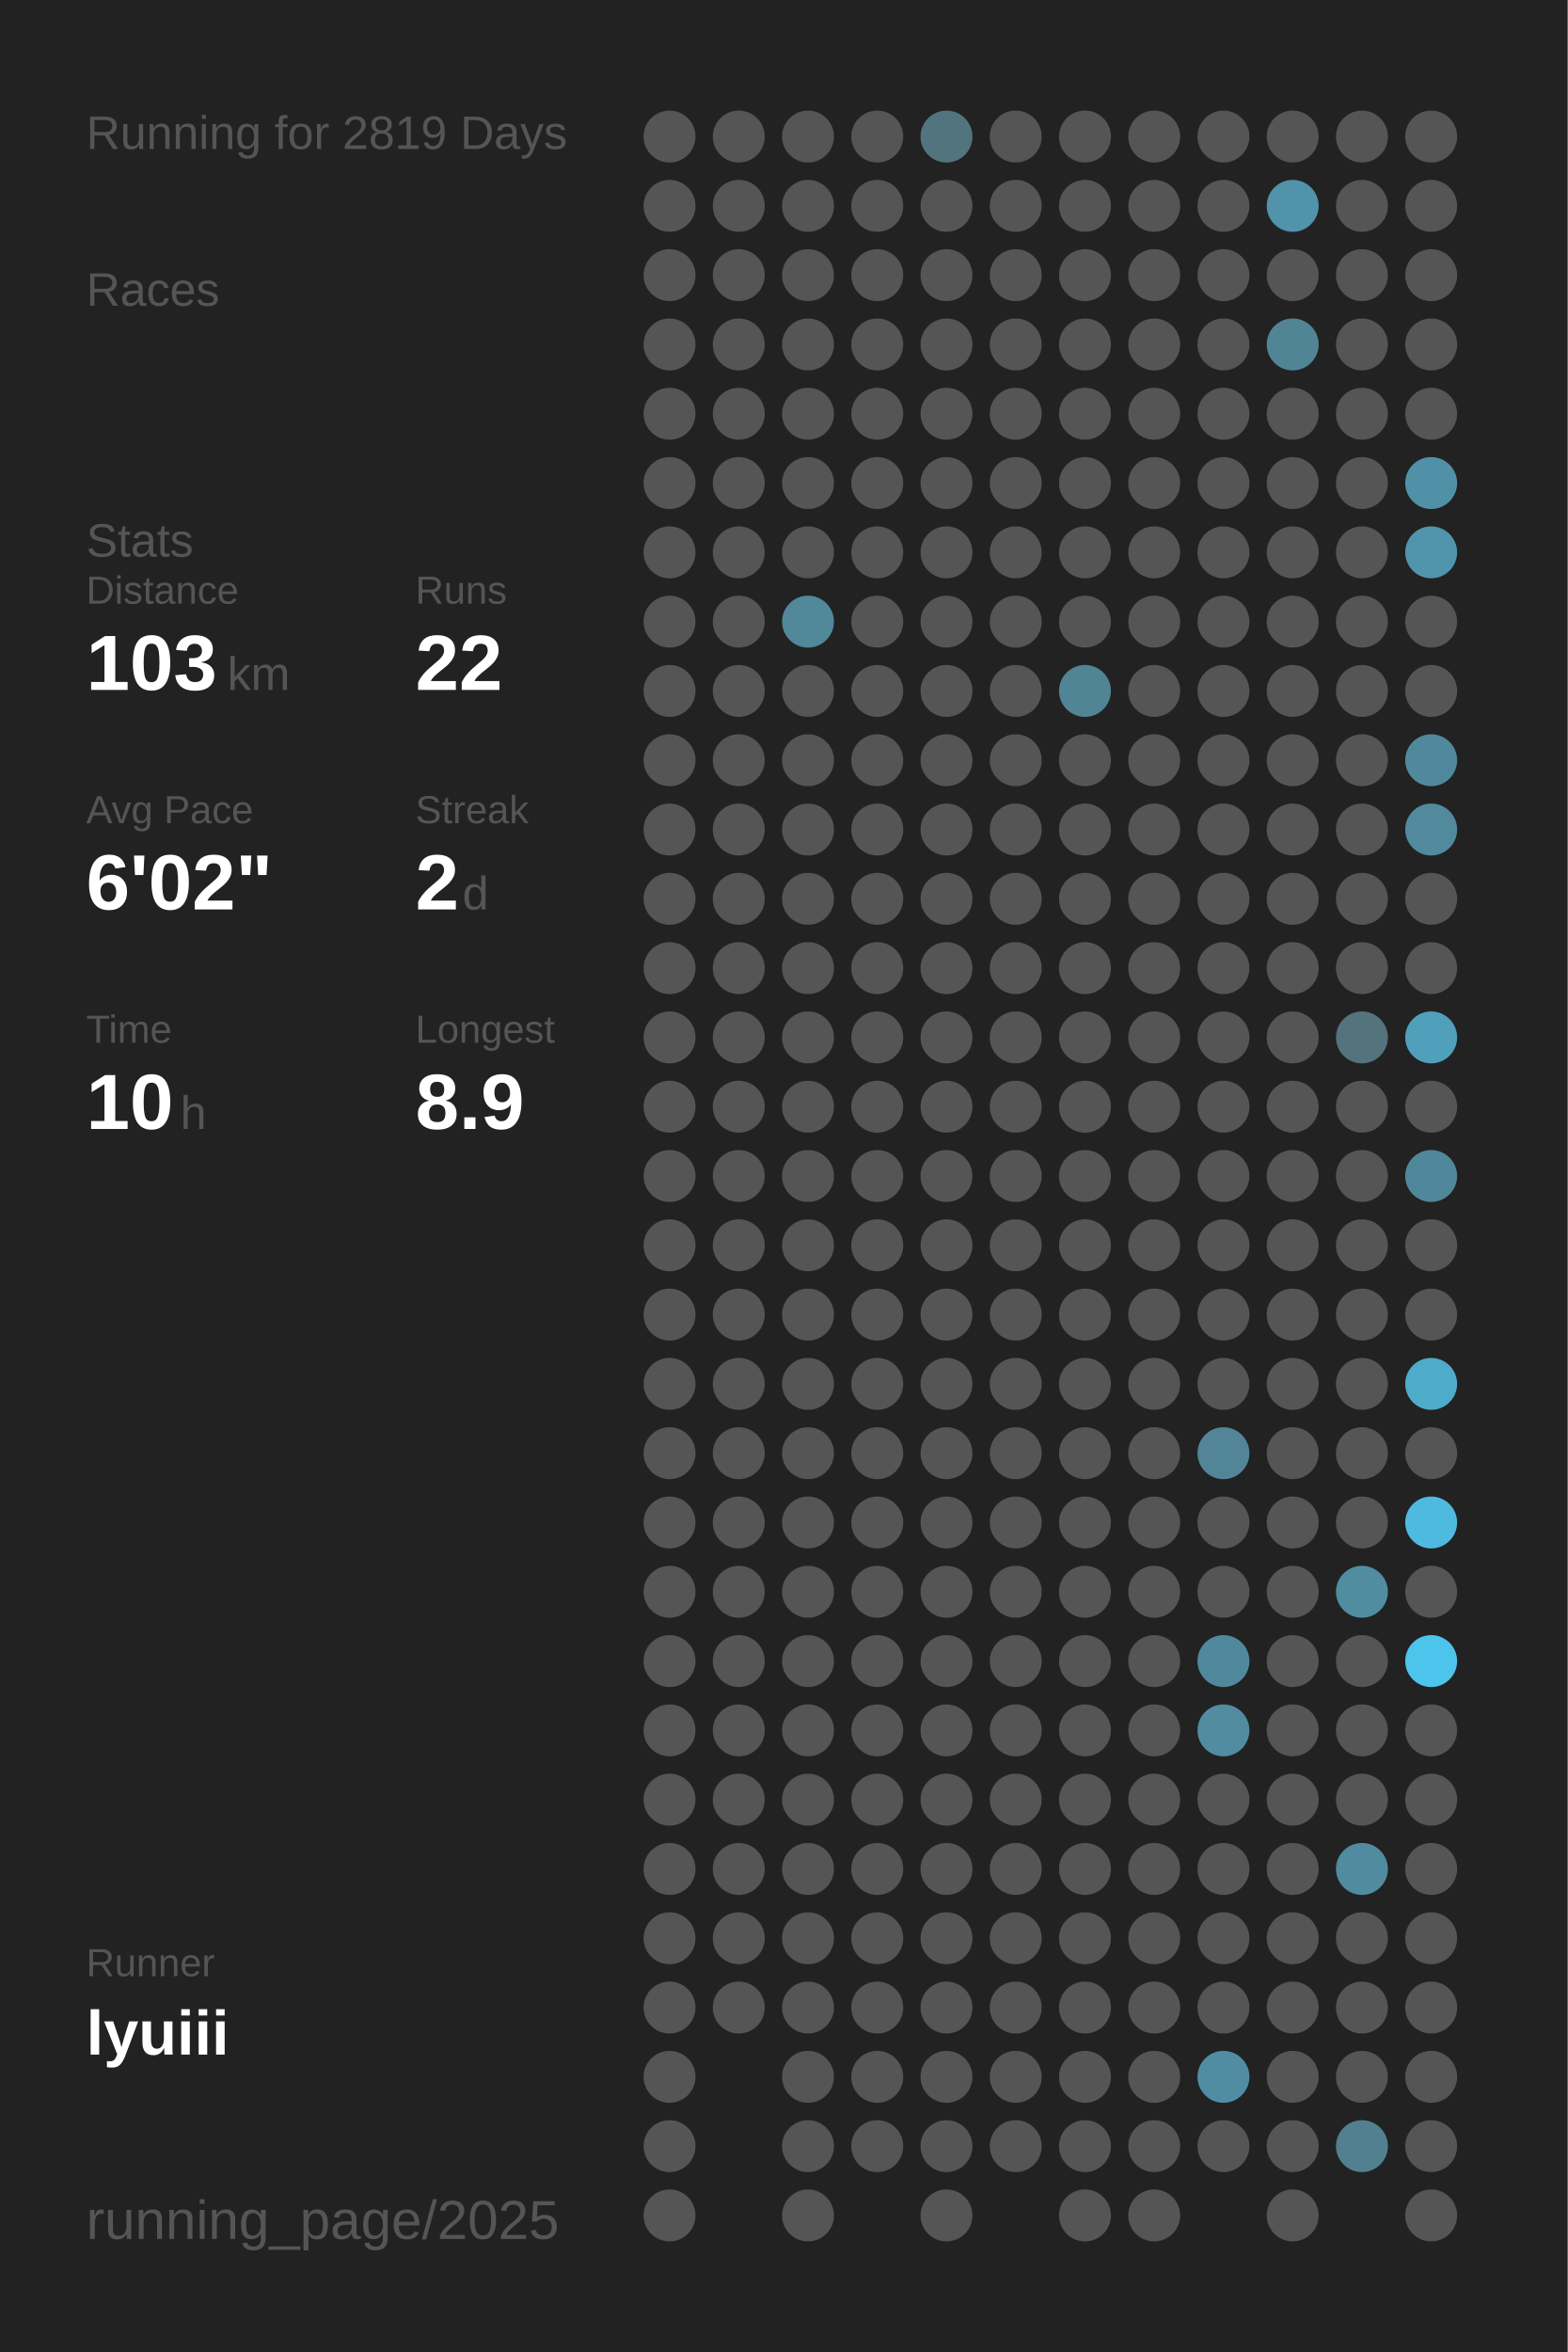
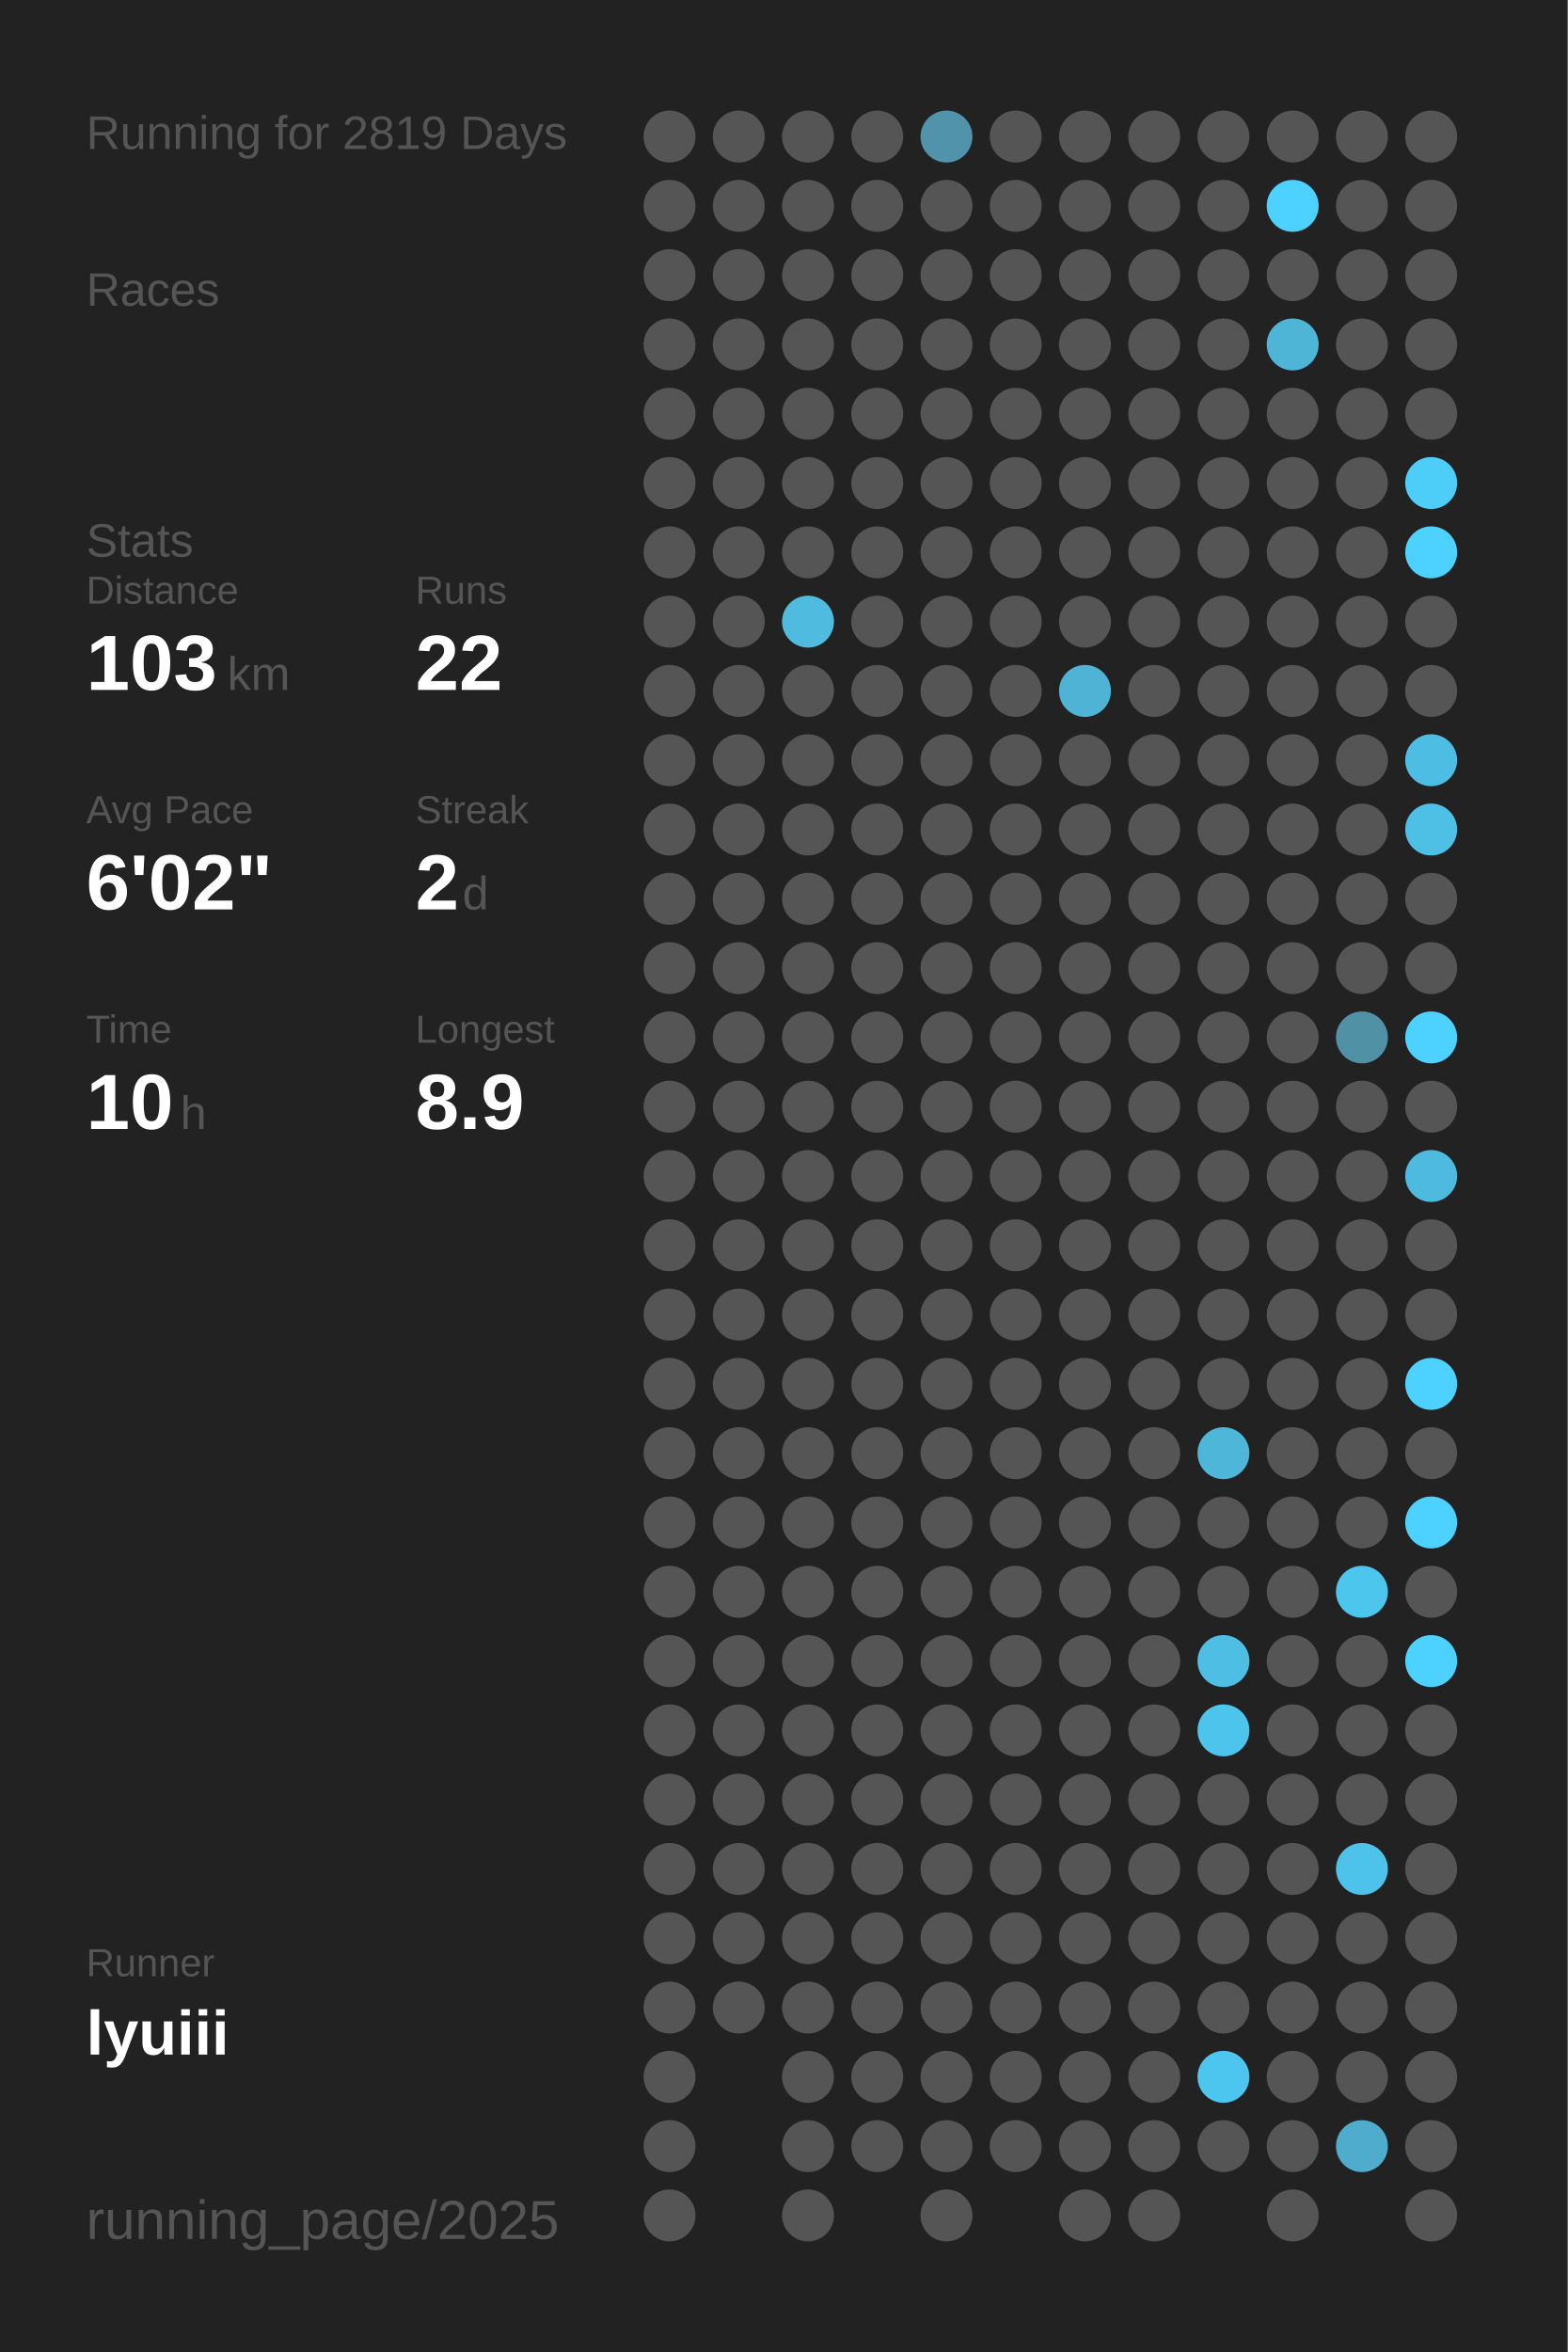
<svg xmlns="http://www.w3.org/2000/svg" baseProfile="full" height="300mm" version="1.1" viewBox="0,0,200,300" width="200mm">
  <defs />
  <rect fill="#222222" height="300" width="200" x="0" y="0" />
  <text fill="#555555" style="font-size:6px; font-family:Arial;" x="11" y="19">Running for 2819 Days</text>
  <text fill="#555555" style="font-size:6px; font-family:Arial;" x="11" y="39">Races</text>
  <text fill="#555555" style="font-size:6px; font-family:Arial;" x="11" y="71">Stats</text>
  <text fill="#555555" style="font-size:5px; font-family:Arial;" x="11" y="77">Distance</text>
  <text fill="#FFFFFF" style="font-size:10px; font-family:Arial; font-weight:bold;" x="11" y="88">103</text>
  <text fill="#555555" style="font-size:6px; font-family:Arial;" x="29" y="88">km</text>
  <text fill="#555555" style="font-size:5px; font-family:Arial;" x="53" y="77">Runs</text>
  <text fill="#FFFFFF" style="font-size:10px; font-family:Arial; font-weight:bold;" x="53" y="88">22</text>
  <text fill="#555555" style="font-size:5px; font-family:Arial;" x="11" y="105">Avg Pace</text>
  <text fill="#FFFFFF" style="font-size:10px; font-family:Arial; font-weight:bold;" x="11" y="116">6'02"</text>
  <text fill="#555555" style="font-size:5px; font-family:Arial;" x="53" y="105">Streak</text>
  <text fill="#FFFFFF" style="font-size:10px; font-family:Arial; font-weight:bold;" x="53" y="116">2</text>
  <text fill="#555555" style="font-size:6px; font-family:Arial;" x="59" y="116">d</text>
  <text fill="#555555" style="font-size:5px; font-family:Arial;" x="11" y="133">Time</text>
  <text fill="#FFFFFF" style="font-size:10px; font-family:Arial; font-weight:bold;" x="11" y="144">10</text>
  <text fill="#555555" style="font-size:6px; font-family:Arial;" x="23" y="144">h</text>
  <text fill="#555555" style="font-size:5px; font-family:Arial;" x="53" y="133">Longest</text>
  <text fill="#FFFFFF" style="font-size:10px; font-family:Arial; font-weight:bold;" x="53" y="144">8.9</text>
  <text fill="#555555" style="font-size:5px; font-family:Arial;" x="11" y="252.065">Runner</text>
  <text fill="#FFFFFF" style="font-size:8px; font-family:Arial; font-weight:bold;" x="11" y="262.065">lyuiii</text>
  <text fill="#555555" style="font-size:7px; font-family:Arial;" x="11" y="285.581">running_page/2025</text>
  <circle cx="85.417" cy="17.419" fill="#555555" r="3.312" />
  <circle cx="85.417" cy="26.258" fill="#555555" r="3.312" />
  <circle cx="85.417" cy="35.097" fill="#555555" r="3.312" />
  <circle cx="85.417" cy="43.935" fill="#555555" r="3.312" />
  <circle cx="85.417" cy="52.774" fill="#555555" r="3.312" />
  <circle cx="85.417" cy="61.613" fill="#555555" r="3.312" />
  <circle cx="85.417" cy="70.452" fill="#555555" r="3.312" />
  <circle cx="85.417" cy="79.29" fill="#555555" r="3.312" />
  <circle cx="85.417" cy="88.129" fill="#555555" r="3.312" />
  <circle cx="85.417" cy="96.968" fill="#555555" r="3.312" />
  <circle cx="85.417" cy="105.806" fill="#555555" r="3.312" />
  <circle cx="85.417" cy="114.645" fill="#555555" r="3.312" />
  <circle cx="85.417" cy="123.484" fill="#555555" r="3.312" />
  <circle cx="85.417" cy="132.323" fill="#555555" r="3.312" />
  <circle cx="85.417" cy="141.161" fill="#555555" r="3.312" />
  <circle cx="85.417" cy="150" fill="#555555" r="3.312" />
  <circle cx="85.417" cy="158.839" fill="#555555" r="3.312" />
  <circle cx="85.417" cy="167.677" fill="#555555" r="3.312" />
  <circle cx="85.417" cy="176.516" fill="#555555" r="3.312" />
  <circle cx="85.417" cy="185.355" fill="#555555" r="3.312" />
  <circle cx="85.417" cy="194.194" fill="#555555" r="3.312" />
  <circle cx="85.417" cy="203.032" fill="#555555" r="3.312" />
  <circle cx="85.417" cy="211.871" fill="#555555" r="3.312" />
  <circle cx="85.417" cy="220.71" fill="#555555" r="3.312" />
  <circle cx="85.417" cy="229.548" fill="#555555" r="3.312" />
  <circle cx="85.417" cy="238.387" fill="#555555" r="3.312" />
  <circle cx="85.417" cy="247.226" fill="#555555" r="3.312" />
  <circle cx="85.417" cy="256.065" fill="#555555" r="3.312" />
  <circle cx="85.417" cy="264.903" fill="#555555" r="3.312" />
  <circle cx="85.417" cy="273.742" fill="#555555" r="3.312" />
  <circle cx="85.417" cy="282.581" fill="#555555" r="3.312" />
  <circle cx="94.25" cy="17.419" fill="#555555" r="3.312" />
  <circle cx="94.25" cy="26.258" fill="#555555" r="3.312" />
  <circle cx="94.25" cy="35.097" fill="#555555" r="3.312" />
  <circle cx="94.25" cy="43.935" fill="#555555" r="3.312" />
  <circle cx="94.25" cy="52.774" fill="#555555" r="3.312" />
  <circle cx="94.25" cy="61.613" fill="#555555" r="3.312" />
  <circle cx="94.25" cy="70.452" fill="#555555" r="3.312" />
  <circle cx="94.25" cy="79.29" fill="#555555" r="3.312" />
  <circle cx="94.25" cy="88.129" fill="#555555" r="3.312" />
  <circle cx="94.25" cy="96.968" fill="#555555" r="3.312" />
  <circle cx="94.25" cy="105.806" fill="#555555" r="3.312" />
  <circle cx="94.25" cy="114.645" fill="#555555" r="3.312" />
  <circle cx="94.25" cy="123.484" fill="#555555" r="3.312" />
  <circle cx="94.25" cy="132.323" fill="#555555" r="3.312" />
  <circle cx="94.25" cy="141.161" fill="#555555" r="3.312" />
  <circle cx="94.25" cy="150" fill="#555555" r="3.312" />
  <circle cx="94.25" cy="158.839" fill="#555555" r="3.312" />
  <circle cx="94.25" cy="167.677" fill="#555555" r="3.312" />
  <circle cx="94.25" cy="176.516" fill="#555555" r="3.312" />
  <circle cx="94.25" cy="185.355" fill="#555555" r="3.312" />
  <circle cx="94.25" cy="194.194" fill="#555555" r="3.312" />
  <circle cx="94.25" cy="203.032" fill="#555555" r="3.312" />
  <circle cx="94.25" cy="211.871" fill="#555555" r="3.312" />
  <circle cx="94.25" cy="220.71" fill="#555555" r="3.312" />
  <circle cx="94.25" cy="229.548" fill="#555555" r="3.312" />
  <circle cx="94.25" cy="238.387" fill="#555555" r="3.312" />
  <circle cx="94.25" cy="247.226" fill="#555555" r="3.312" />
  <circle cx="94.25" cy="256.065" fill="#555555" r="3.312" />
  <circle cx="103.083" cy="17.419" fill="#555555" r="3.312" />
  <circle cx="103.083" cy="26.258" fill="#555555" r="3.312" />
  <circle cx="103.083" cy="35.097" fill="#555555" r="3.312" />
  <circle cx="103.083" cy="43.935" fill="#555555" r="3.312" />
  <circle cx="103.083" cy="52.774" fill="#555555" r="3.312" />
  <circle cx="103.083" cy="61.613" fill="#555555" r="3.312" />
  <circle cx="103.083" cy="70.452" fill="#555555" r="3.312" />
-   <circle cx="103.083" cy="79.29" fill="#51889a" r="3.312" />
+   <circle cx="103.083" cy="79.29" fill="#4ebbdf" r="3.312" />
  <circle cx="103.083" cy="88.129" fill="#555555" r="3.312" />
  <circle cx="103.083" cy="96.968" fill="#555555" r="3.312" />
  <circle cx="103.083" cy="105.806" fill="#555555" r="3.312" />
  <circle cx="103.083" cy="114.645" fill="#555555" r="3.312" />
  <circle cx="103.083" cy="123.484" fill="#555555" r="3.312" />
  <circle cx="103.083" cy="132.323" fill="#555555" r="3.312" />
  <circle cx="103.083" cy="141.161" fill="#555555" r="3.312" />
  <circle cx="103.083" cy="150" fill="#555555" r="3.312" />
  <circle cx="103.083" cy="158.839" fill="#555555" r="3.312" />
  <circle cx="103.083" cy="167.677" fill="#555555" r="3.312" />
  <circle cx="103.083" cy="176.516" fill="#555555" r="3.312" />
  <circle cx="103.083" cy="185.355" fill="#555555" r="3.312" />
  <circle cx="103.083" cy="194.194" fill="#555555" r="3.312" />
  <circle cx="103.083" cy="203.032" fill="#555555" r="3.312" />
  <circle cx="103.083" cy="211.871" fill="#555555" r="3.312" />
  <circle cx="103.083" cy="220.71" fill="#555555" r="3.312" />
  <circle cx="103.083" cy="229.548" fill="#555555" r="3.312" />
  <circle cx="103.083" cy="238.387" fill="#555555" r="3.312" />
  <circle cx="103.083" cy="247.226" fill="#555555" r="3.312" />
  <circle cx="103.083" cy="256.065" fill="#555555" r="3.312" />
  <circle cx="103.083" cy="264.903" fill="#555555" r="3.312" />
  <circle cx="103.083" cy="273.742" fill="#555555" r="3.312" />
  <circle cx="103.083" cy="282.581" fill="#555555" r="3.312" />
  <circle cx="111.917" cy="17.419" fill="#555555" r="3.312" />
  <circle cx="111.917" cy="26.258" fill="#555555" r="3.312" />
  <circle cx="111.917" cy="35.097" fill="#555555" r="3.312" />
  <circle cx="111.917" cy="43.935" fill="#555555" r="3.312" />
  <circle cx="111.917" cy="52.774" fill="#555555" r="3.312" />
  <circle cx="111.917" cy="61.613" fill="#555555" r="3.312" />
  <circle cx="111.917" cy="70.452" fill="#555555" r="3.312" />
  <circle cx="111.917" cy="79.29" fill="#555555" r="3.312" />
  <circle cx="111.917" cy="88.129" fill="#555555" r="3.312" />
  <circle cx="111.917" cy="96.968" fill="#555555" r="3.312" />
  <circle cx="111.917" cy="105.806" fill="#555555" r="3.312" />
  <circle cx="111.917" cy="114.645" fill="#555555" r="3.312" />
  <circle cx="111.917" cy="123.484" fill="#555555" r="3.312" />
  <circle cx="111.917" cy="132.323" fill="#555555" r="3.312" />
  <circle cx="111.917" cy="141.161" fill="#555555" r="3.312" />
  <circle cx="111.917" cy="150" fill="#555555" r="3.312" />
  <circle cx="111.917" cy="158.839" fill="#555555" r="3.312" />
  <circle cx="111.917" cy="167.677" fill="#555555" r="3.312" />
  <circle cx="111.917" cy="176.516" fill="#555555" r="3.312" />
  <circle cx="111.917" cy="185.355" fill="#555555" r="3.312" />
  <circle cx="111.917" cy="194.194" fill="#555555" r="3.312" />
  <circle cx="111.917" cy="203.032" fill="#555555" r="3.312" />
  <circle cx="111.917" cy="211.871" fill="#555555" r="3.312" />
  <circle cx="111.917" cy="220.71" fill="#555555" r="3.312" />
  <circle cx="111.917" cy="229.548" fill="#555555" r="3.312" />
  <circle cx="111.917" cy="238.387" fill="#555555" r="3.312" />
  <circle cx="111.917" cy="247.226" fill="#555555" r="3.312" />
  <circle cx="111.917" cy="256.065" fill="#555555" r="3.312" />
  <circle cx="111.917" cy="264.903" fill="#555555" r="3.312" />
  <circle cx="111.917" cy="273.742" fill="#555555" r="3.312" />
-   <circle cx="120.75" cy="17.419" fill="#52747f" r="3.312" />
+   <circle cx="120.75" cy="17.419" fill="#5093aa" r="3.312" />
  <circle cx="120.75" cy="26.258" fill="#555555" r="3.312" />
  <circle cx="120.75" cy="35.097" fill="#555555" r="3.312" />
  <circle cx="120.75" cy="43.935" fill="#555555" r="3.312" />
  <circle cx="120.75" cy="52.774" fill="#555555" r="3.312" />
  <circle cx="120.75" cy="61.613" fill="#555555" r="3.312" />
  <circle cx="120.75" cy="70.452" fill="#555555" r="3.312" />
  <circle cx="120.75" cy="79.29" fill="#555555" r="3.312" />
  <circle cx="120.75" cy="88.129" fill="#555555" r="3.312" />
  <circle cx="120.75" cy="96.968" fill="#555555" r="3.312" />
  <circle cx="120.75" cy="105.806" fill="#555555" r="3.312" />
  <circle cx="120.75" cy="114.645" fill="#555555" r="3.312" />
  <circle cx="120.75" cy="123.484" fill="#555555" r="3.312" />
  <circle cx="120.75" cy="132.323" fill="#555555" r="3.312" />
  <circle cx="120.75" cy="141.161" fill="#555555" r="3.312" />
  <circle cx="120.75" cy="150" fill="#555555" r="3.312" />
  <circle cx="120.75" cy="158.839" fill="#555555" r="3.312" />
  <circle cx="120.75" cy="167.677" fill="#555555" r="3.312" />
  <circle cx="120.75" cy="176.516" fill="#555555" r="3.312" />
  <circle cx="120.75" cy="185.355" fill="#555555" r="3.312" />
  <circle cx="120.75" cy="194.194" fill="#555555" r="3.312" />
  <circle cx="120.75" cy="203.032" fill="#555555" r="3.312" />
  <circle cx="120.75" cy="211.871" fill="#555555" r="3.312" />
  <circle cx="120.75" cy="220.71" fill="#555555" r="3.312" />
  <circle cx="120.75" cy="229.548" fill="#555555" r="3.312" />
  <circle cx="120.75" cy="238.387" fill="#555555" r="3.312" />
  <circle cx="120.75" cy="247.226" fill="#555555" r="3.312" />
  <circle cx="120.75" cy="256.065" fill="#555555" r="3.312" />
  <circle cx="120.75" cy="264.903" fill="#555555" r="3.312" />
  <circle cx="120.75" cy="273.742" fill="#555555" r="3.312" />
  <circle cx="120.75" cy="282.581" fill="#555555" r="3.312" />
  <circle cx="129.583" cy="17.419" fill="#555555" r="3.312" />
  <circle cx="129.583" cy="26.258" fill="#555555" r="3.312" />
  <circle cx="129.583" cy="35.097" fill="#555555" r="3.312" />
  <circle cx="129.583" cy="43.935" fill="#555555" r="3.312" />
  <circle cx="129.583" cy="52.774" fill="#555555" r="3.312" />
  <circle cx="129.583" cy="61.613" fill="#555555" r="3.312" />
  <circle cx="129.583" cy="70.452" fill="#555555" r="3.312" />
  <circle cx="129.583" cy="79.29" fill="#555555" r="3.312" />
  <circle cx="129.583" cy="88.129" fill="#555555" r="3.312" />
  <circle cx="129.583" cy="96.968" fill="#555555" r="3.312" />
  <circle cx="129.583" cy="105.806" fill="#555555" r="3.312" />
  <circle cx="129.583" cy="114.645" fill="#555555" r="3.312" />
  <circle cx="129.583" cy="123.484" fill="#555555" r="3.312" />
  <circle cx="129.583" cy="132.323" fill="#555555" r="3.312" />
  <circle cx="129.583" cy="141.161" fill="#555555" r="3.312" />
  <circle cx="129.583" cy="150" fill="#555555" r="3.312" />
  <circle cx="129.583" cy="158.839" fill="#555555" r="3.312" />
  <circle cx="129.583" cy="167.677" fill="#555555" r="3.312" />
  <circle cx="129.583" cy="176.516" fill="#555555" r="3.312" />
  <circle cx="129.583" cy="185.355" fill="#555555" r="3.312" />
  <circle cx="129.583" cy="194.194" fill="#555555" r="3.312" />
  <circle cx="129.583" cy="203.032" fill="#555555" r="3.312" />
  <circle cx="129.583" cy="211.871" fill="#555555" r="3.312" />
  <circle cx="129.583" cy="220.71" fill="#555555" r="3.312" />
  <circle cx="129.583" cy="229.548" fill="#555555" r="3.312" />
  <circle cx="129.583" cy="238.387" fill="#555555" r="3.312" />
  <circle cx="129.583" cy="247.226" fill="#555555" r="3.312" />
  <circle cx="129.583" cy="256.065" fill="#555555" r="3.312" />
  <circle cx="129.583" cy="264.903" fill="#555555" r="3.312" />
  <circle cx="129.583" cy="273.742" fill="#555555" r="3.312" />
  <circle cx="138.417" cy="17.419" fill="#555555" r="3.312" />
  <circle cx="138.417" cy="26.258" fill="#555555" r="3.312" />
  <circle cx="138.417" cy="35.097" fill="#555555" r="3.312" />
  <circle cx="138.417" cy="43.935" fill="#555555" r="3.312" />
  <circle cx="138.417" cy="52.774" fill="#555555" r="3.312" />
  <circle cx="138.417" cy="61.613" fill="#555555" r="3.312" />
  <circle cx="138.417" cy="70.452" fill="#555555" r="3.312" />
  <circle cx="138.417" cy="79.29" fill="#555555" r="3.312" />
-   <circle cx="138.417" cy="88.129" fill="#518494" r="3.312" />
+   <circle cx="138.417" cy="88.129" fill="#4eb3d4" r="3.312" />
  <circle cx="138.417" cy="96.968" fill="#555555" r="3.312" />
  <circle cx="138.417" cy="105.806" fill="#555555" r="3.312" />
  <circle cx="138.417" cy="114.645" fill="#555555" r="3.312" />
  <circle cx="138.417" cy="123.484" fill="#555555" r="3.312" />
  <circle cx="138.417" cy="132.323" fill="#555555" r="3.312" />
  <circle cx="138.417" cy="141.161" fill="#555555" r="3.312" />
  <circle cx="138.417" cy="150" fill="#555555" r="3.312" />
  <circle cx="138.417" cy="158.839" fill="#555555" r="3.312" />
  <circle cx="138.417" cy="167.677" fill="#555555" r="3.312" />
  <circle cx="138.417" cy="176.516" fill="#555555" r="3.312" />
  <circle cx="138.417" cy="185.355" fill="#555555" r="3.312" />
  <circle cx="138.417" cy="194.194" fill="#555555" r="3.312" />
  <circle cx="138.417" cy="203.032" fill="#555555" r="3.312" />
  <circle cx="138.417" cy="211.871" fill="#555555" r="3.312" />
  <circle cx="138.417" cy="220.71" fill="#555555" r="3.312" />
  <circle cx="138.417" cy="229.548" fill="#555555" r="3.312" />
  <circle cx="138.417" cy="238.387" fill="#555555" r="3.312" />
  <circle cx="138.417" cy="247.226" fill="#555555" r="3.312" />
  <circle cx="138.417" cy="256.065" fill="#555555" r="3.312" />
  <circle cx="138.417" cy="264.903" fill="#555555" r="3.312" />
  <circle cx="138.417" cy="273.742" fill="#555555" r="3.312" />
  <circle cx="138.417" cy="282.581" fill="#555555" r="3.312" />
  <circle cx="147.25" cy="17.419" fill="#555555" r="3.312" />
  <circle cx="147.25" cy="26.258" fill="#555555" r="3.312" />
  <circle cx="147.25" cy="35.097" fill="#555555" r="3.312" />
  <circle cx="147.25" cy="43.935" fill="#555555" r="3.312" />
  <circle cx="147.25" cy="52.774" fill="#555555" r="3.312" />
  <circle cx="147.25" cy="61.613" fill="#555555" r="3.312" />
  <circle cx="147.25" cy="70.452" fill="#555555" r="3.312" />
  <circle cx="147.25" cy="79.29" fill="#555555" r="3.312" />
  <circle cx="147.25" cy="88.129" fill="#555555" r="3.312" />
  <circle cx="147.25" cy="96.968" fill="#555555" r="3.312" />
  <circle cx="147.25" cy="105.806" fill="#555555" r="3.312" />
  <circle cx="147.25" cy="114.645" fill="#555555" r="3.312" />
  <circle cx="147.25" cy="123.484" fill="#555555" r="3.312" />
  <circle cx="147.25" cy="132.323" fill="#555555" r="3.312" />
  <circle cx="147.25" cy="141.161" fill="#555555" r="3.312" />
  <circle cx="147.25" cy="150" fill="#555555" r="3.312" />
  <circle cx="147.25" cy="158.839" fill="#555555" r="3.312" />
  <circle cx="147.25" cy="167.677" fill="#555555" r="3.312" />
  <circle cx="147.25" cy="176.516" fill="#555555" r="3.312" />
  <circle cx="147.25" cy="185.355" fill="#555555" r="3.312" />
  <circle cx="147.25" cy="194.194" fill="#555555" r="3.312" />
  <circle cx="147.25" cy="203.032" fill="#555555" r="3.312" />
  <circle cx="147.25" cy="211.871" fill="#555555" r="3.312" />
  <circle cx="147.25" cy="220.71" fill="#555555" r="3.312" />
  <circle cx="147.25" cy="229.548" fill="#555555" r="3.312" />
  <circle cx="147.25" cy="238.387" fill="#555555" r="3.312" />
  <circle cx="147.25" cy="247.226" fill="#555555" r="3.312" />
  <circle cx="147.25" cy="256.065" fill="#555555" r="3.312" />
  <circle cx="147.25" cy="264.903" fill="#555555" r="3.312" />
  <circle cx="147.25" cy="273.742" fill="#555555" r="3.312" />
  <circle cx="147.25" cy="282.581" fill="#555555" r="3.312" />
  <circle cx="156.083" cy="17.419" fill="#555555" r="3.312" />
  <circle cx="156.083" cy="26.258" fill="#555555" r="3.312" />
  <circle cx="156.083" cy="35.097" fill="#555555" r="3.312" />
  <circle cx="156.083" cy="43.935" fill="#555555" r="3.312" />
  <circle cx="156.083" cy="52.774" fill="#555555" r="3.312" />
  <circle cx="156.083" cy="61.613" fill="#555555" r="3.312" />
  <circle cx="156.083" cy="70.452" fill="#555555" r="3.312" />
  <circle cx="156.083" cy="79.29" fill="#555555" r="3.312" />
  <circle cx="156.083" cy="88.129" fill="#555555" r="3.312" />
  <circle cx="156.083" cy="96.968" fill="#555555" r="3.312" />
  <circle cx="156.083" cy="105.806" fill="#555555" r="3.312" />
  <circle cx="156.083" cy="114.645" fill="#555555" r="3.312" />
  <circle cx="156.083" cy="123.484" fill="#555555" r="3.312" />
  <circle cx="156.083" cy="132.323" fill="#555555" r="3.312" />
  <circle cx="156.083" cy="141.161" fill="#555555" r="3.312" />
  <circle cx="156.083" cy="150" fill="#555555" r="3.312" />
  <circle cx="156.083" cy="158.839" fill="#555555" r="3.312" />
  <circle cx="156.083" cy="167.677" fill="#555555" r="3.312" />
  <circle cx="156.083" cy="176.516" fill="#555555" r="3.312" />
-   <circle cx="156.083" cy="185.355" fill="#518597" r="3.312" />
+   <circle cx="156.083" cy="185.355" fill="#4eb6d9" r="3.312" />
  <circle cx="156.083" cy="194.194" fill="#555555" r="3.312" />
  <circle cx="156.083" cy="203.032" fill="#555555" r="3.312" />
-   <circle cx="156.083" cy="211.871" fill="#51899c" r="3.312" />
-   <circle cx="156.083" cy="220.71" fill="#518ca0" r="3.312" />
+   <circle cx="156.083" cy="211.871" fill="#4ebee4" r="3.312" />
+   <circle cx="156.083" cy="220.71" fill="#4dc4ec" r="3.312" />
  <circle cx="156.083" cy="229.548" fill="#555555" r="3.312" />
  <circle cx="156.083" cy="238.387" fill="#555555" r="3.312" />
  <circle cx="156.083" cy="247.226" fill="#555555" r="3.312" />
  <circle cx="156.083" cy="256.065" fill="#555555" r="3.312" />
-   <circle cx="156.083" cy="264.903" fill="#518da2" r="3.312" />
+   <circle cx="156.083" cy="264.903" fill="#4dc6ef" r="3.312" />
  <circle cx="156.083" cy="273.742" fill="#555555" r="3.312" />
  <circle cx="164.917" cy="17.419" fill="#555555" r="3.312" />
-   <circle cx="164.917" cy="26.258" fill="#5093aa" r="3.312" />
+   <circle cx="164.917" cy="26.258" fill="#4DD2FF" r="3.312" />
  <circle cx="164.917" cy="35.097" fill="#555555" r="3.312" />
-   <circle cx="164.917" cy="43.935" fill="#518596" r="3.312" />
+   <circle cx="164.917" cy="43.935" fill="#4eb5d7" r="3.312" />
  <circle cx="164.917" cy="52.774" fill="#555555" r="3.312" />
  <circle cx="164.917" cy="61.613" fill="#555555" r="3.312" />
  <circle cx="164.917" cy="70.452" fill="#555555" r="3.312" />
  <circle cx="164.917" cy="79.29" fill="#555555" r="3.312" />
  <circle cx="164.917" cy="88.129" fill="#555555" r="3.312" />
  <circle cx="164.917" cy="96.968" fill="#555555" r="3.312" />
  <circle cx="164.917" cy="105.806" fill="#555555" r="3.312" />
  <circle cx="164.917" cy="114.645" fill="#555555" r="3.312" />
  <circle cx="164.917" cy="123.484" fill="#555555" r="3.312" />
  <circle cx="164.917" cy="132.323" fill="#555555" r="3.312" />
  <circle cx="164.917" cy="141.161" fill="#555555" r="3.312" />
  <circle cx="164.917" cy="150" fill="#555555" r="3.312" />
  <circle cx="164.917" cy="158.839" fill="#555555" r="3.312" />
  <circle cx="164.917" cy="167.677" fill="#555555" r="3.312" />
  <circle cx="164.917" cy="176.516" fill="#555555" r="3.312" />
  <circle cx="164.917" cy="185.355" fill="#555555" r="3.312" />
  <circle cx="164.917" cy="194.194" fill="#555555" r="3.312" />
  <circle cx="164.917" cy="203.032" fill="#555555" r="3.312" />
  <circle cx="164.917" cy="211.871" fill="#555555" r="3.312" />
  <circle cx="164.917" cy="220.71" fill="#555555" r="3.312" />
  <circle cx="164.917" cy="229.548" fill="#555555" r="3.312" />
  <circle cx="164.917" cy="238.387" fill="#555555" r="3.312" />
  <circle cx="164.917" cy="247.226" fill="#555555" r="3.312" />
  <circle cx="164.917" cy="256.065" fill="#555555" r="3.312" />
  <circle cx="164.917" cy="264.903" fill="#555555" r="3.312" />
  <circle cx="164.917" cy="273.742" fill="#555555" r="3.312" />
  <circle cx="164.917" cy="282.581" fill="#555555" r="3.312" />
  <circle cx="173.75" cy="17.419" fill="#555555" r="3.312" />
  <circle cx="173.75" cy="26.258" fill="#555555" r="3.312" />
  <circle cx="173.75" cy="35.097" fill="#555555" r="3.312" />
  <circle cx="173.75" cy="43.935" fill="#555555" r="3.312" />
  <circle cx="173.75" cy="52.774" fill="#555555" r="3.312" />
  <circle cx="173.75" cy="61.613" fill="#555555" r="3.312" />
  <circle cx="173.75" cy="70.452" fill="#555555" r="3.312" />
  <circle cx="173.75" cy="79.29" fill="#555555" r="3.312" />
  <circle cx="173.75" cy="88.129" fill="#555555" r="3.312" />
  <circle cx="173.75" cy="96.968" fill="#555555" r="3.312" />
  <circle cx="173.75" cy="105.806" fill="#555555" r="3.312" />
  <circle cx="173.75" cy="114.645" fill="#555555" r="3.312" />
  <circle cx="173.75" cy="123.484" fill="#555555" r="3.312" />
-   <circle cx="173.75" cy="132.323" fill="#53737d" r="3.312" />
+   <circle cx="173.75" cy="132.323" fill="#5191a6" r="3.312" />
  <circle cx="173.75" cy="141.161" fill="#555555" r="3.312" />
  <circle cx="173.75" cy="150" fill="#555555" r="3.312" />
  <circle cx="173.75" cy="158.839" fill="#555555" r="3.312" />
  <circle cx="173.75" cy="167.677" fill="#555555" r="3.312" />
  <circle cx="173.75" cy="176.516" fill="#555555" r="3.312" />
  <circle cx="173.75" cy="185.355" fill="#555555" r="3.312" />
  <circle cx="173.75" cy="194.194" fill="#555555" r="3.312" />
-   <circle cx="173.75" cy="203.032" fill="#518da1" r="3.312" />
+   <circle cx="173.75" cy="203.032" fill="#4dc6ee" r="3.312" />
  <circle cx="173.75" cy="211.871" fill="#555555" r="3.312" />
  <circle cx="173.75" cy="220.71" fill="#555555" r="3.312" />
  <circle cx="173.75" cy="229.548" fill="#555555" r="3.312" />
-   <circle cx="173.75" cy="238.387" fill="#518b9f" r="3.312" />
+   <circle cx="173.75" cy="238.387" fill="#4dc2ea" r="3.312" />
  <circle cx="173.75" cy="247.226" fill="#555555" r="3.312" />
  <circle cx="173.75" cy="256.065" fill="#555555" r="3.312" />
  <circle cx="173.75" cy="264.903" fill="#555555" r="3.312" />
-   <circle cx="173.75" cy="273.742" fill="#528090" r="3.312" />
+   <circle cx="173.75" cy="273.742" fill="#4faccc" r="3.312" />
  <circle cx="182.583" cy="17.419" fill="#555555" r="3.312" />
  <circle cx="182.583" cy="26.258" fill="#555555" r="3.312" />
  <circle cx="182.583" cy="35.097" fill="#555555" r="3.312" />
  <circle cx="182.583" cy="43.935" fill="#555555" r="3.312" />
  <circle cx="182.583" cy="52.774" fill="#555555" r="3.312" />
-   <circle cx="182.583" cy="61.613" fill="#5191a7" r="3.312" />
-   <circle cx="182.583" cy="70.452" fill="#5095ac" r="3.312" />
+   <circle cx="182.583" cy="61.613" fill="#4dcef9" r="3.312" />
+   <circle cx="182.583" cy="70.452" fill="#4DD2FF" r="3.312" />
  <circle cx="182.583" cy="79.29" fill="#555555" r="3.312" />
  <circle cx="182.583" cy="88.129" fill="#555555" r="3.312" />
-   <circle cx="182.583" cy="96.968" fill="#51899c" r="3.312" />
-   <circle cx="182.583" cy="105.806" fill="#518a9d" r="3.312" />
+   <circle cx="182.583" cy="96.968" fill="#4ebde3" r="3.312" />
+   <circle cx="182.583" cy="105.806" fill="#4ebfe5" r="3.312" />
  <circle cx="182.583" cy="114.645" fill="#555555" r="3.312" />
  <circle cx="182.583" cy="123.484" fill="#555555" r="3.312" />
-   <circle cx="182.583" cy="132.323" fill="#50a0bb" r="3.312" />
+   <circle cx="182.583" cy="132.323" fill="#4DD2FF" r="3.312" />
  <circle cx="182.583" cy="141.161" fill="#555555" r="3.312" />
-   <circle cx="182.583" cy="150" fill="#51879a" r="3.312" />
+   <circle cx="182.583" cy="150" fill="#4ebadf" r="3.312" />
  <circle cx="182.583" cy="158.839" fill="#555555" r="3.312" />
  <circle cx="182.583" cy="167.677" fill="#555555" r="3.312" />
-   <circle cx="182.583" cy="176.516" fill="#4fabca" r="3.312" />
+   <circle cx="182.583" cy="176.516" fill="#4DD2FF" r="3.312" />
  <circle cx="182.583" cy="185.355" fill="#555555" r="3.312" />
-   <circle cx="182.583" cy="194.194" fill="#4ebadf" r="3.312" />
+   <circle cx="182.583" cy="194.194" fill="#4DD2FF" r="3.312" />
  <circle cx="182.583" cy="203.032" fill="#555555" r="3.312" />
-   <circle cx="182.583" cy="211.871" fill="#4dc4ec" r="3.312" />
+   <circle cx="182.583" cy="211.871" fill="#4DD2FF" r="3.312" />
  <circle cx="182.583" cy="220.71" fill="#555555" r="3.312" />
  <circle cx="182.583" cy="229.548" fill="#555555" r="3.312" />
  <circle cx="182.583" cy="238.387" fill="#555555" r="3.312" />
  <circle cx="182.583" cy="247.226" fill="#555555" r="3.312" />
  <circle cx="182.583" cy="256.065" fill="#555555" r="3.312" />
  <circle cx="182.583" cy="264.903" fill="#555555" r="3.312" />
  <circle cx="182.583" cy="273.742" fill="#555555" r="3.312" />
  <circle cx="182.583" cy="282.581" fill="#555555" r="3.312" />
</svg>
